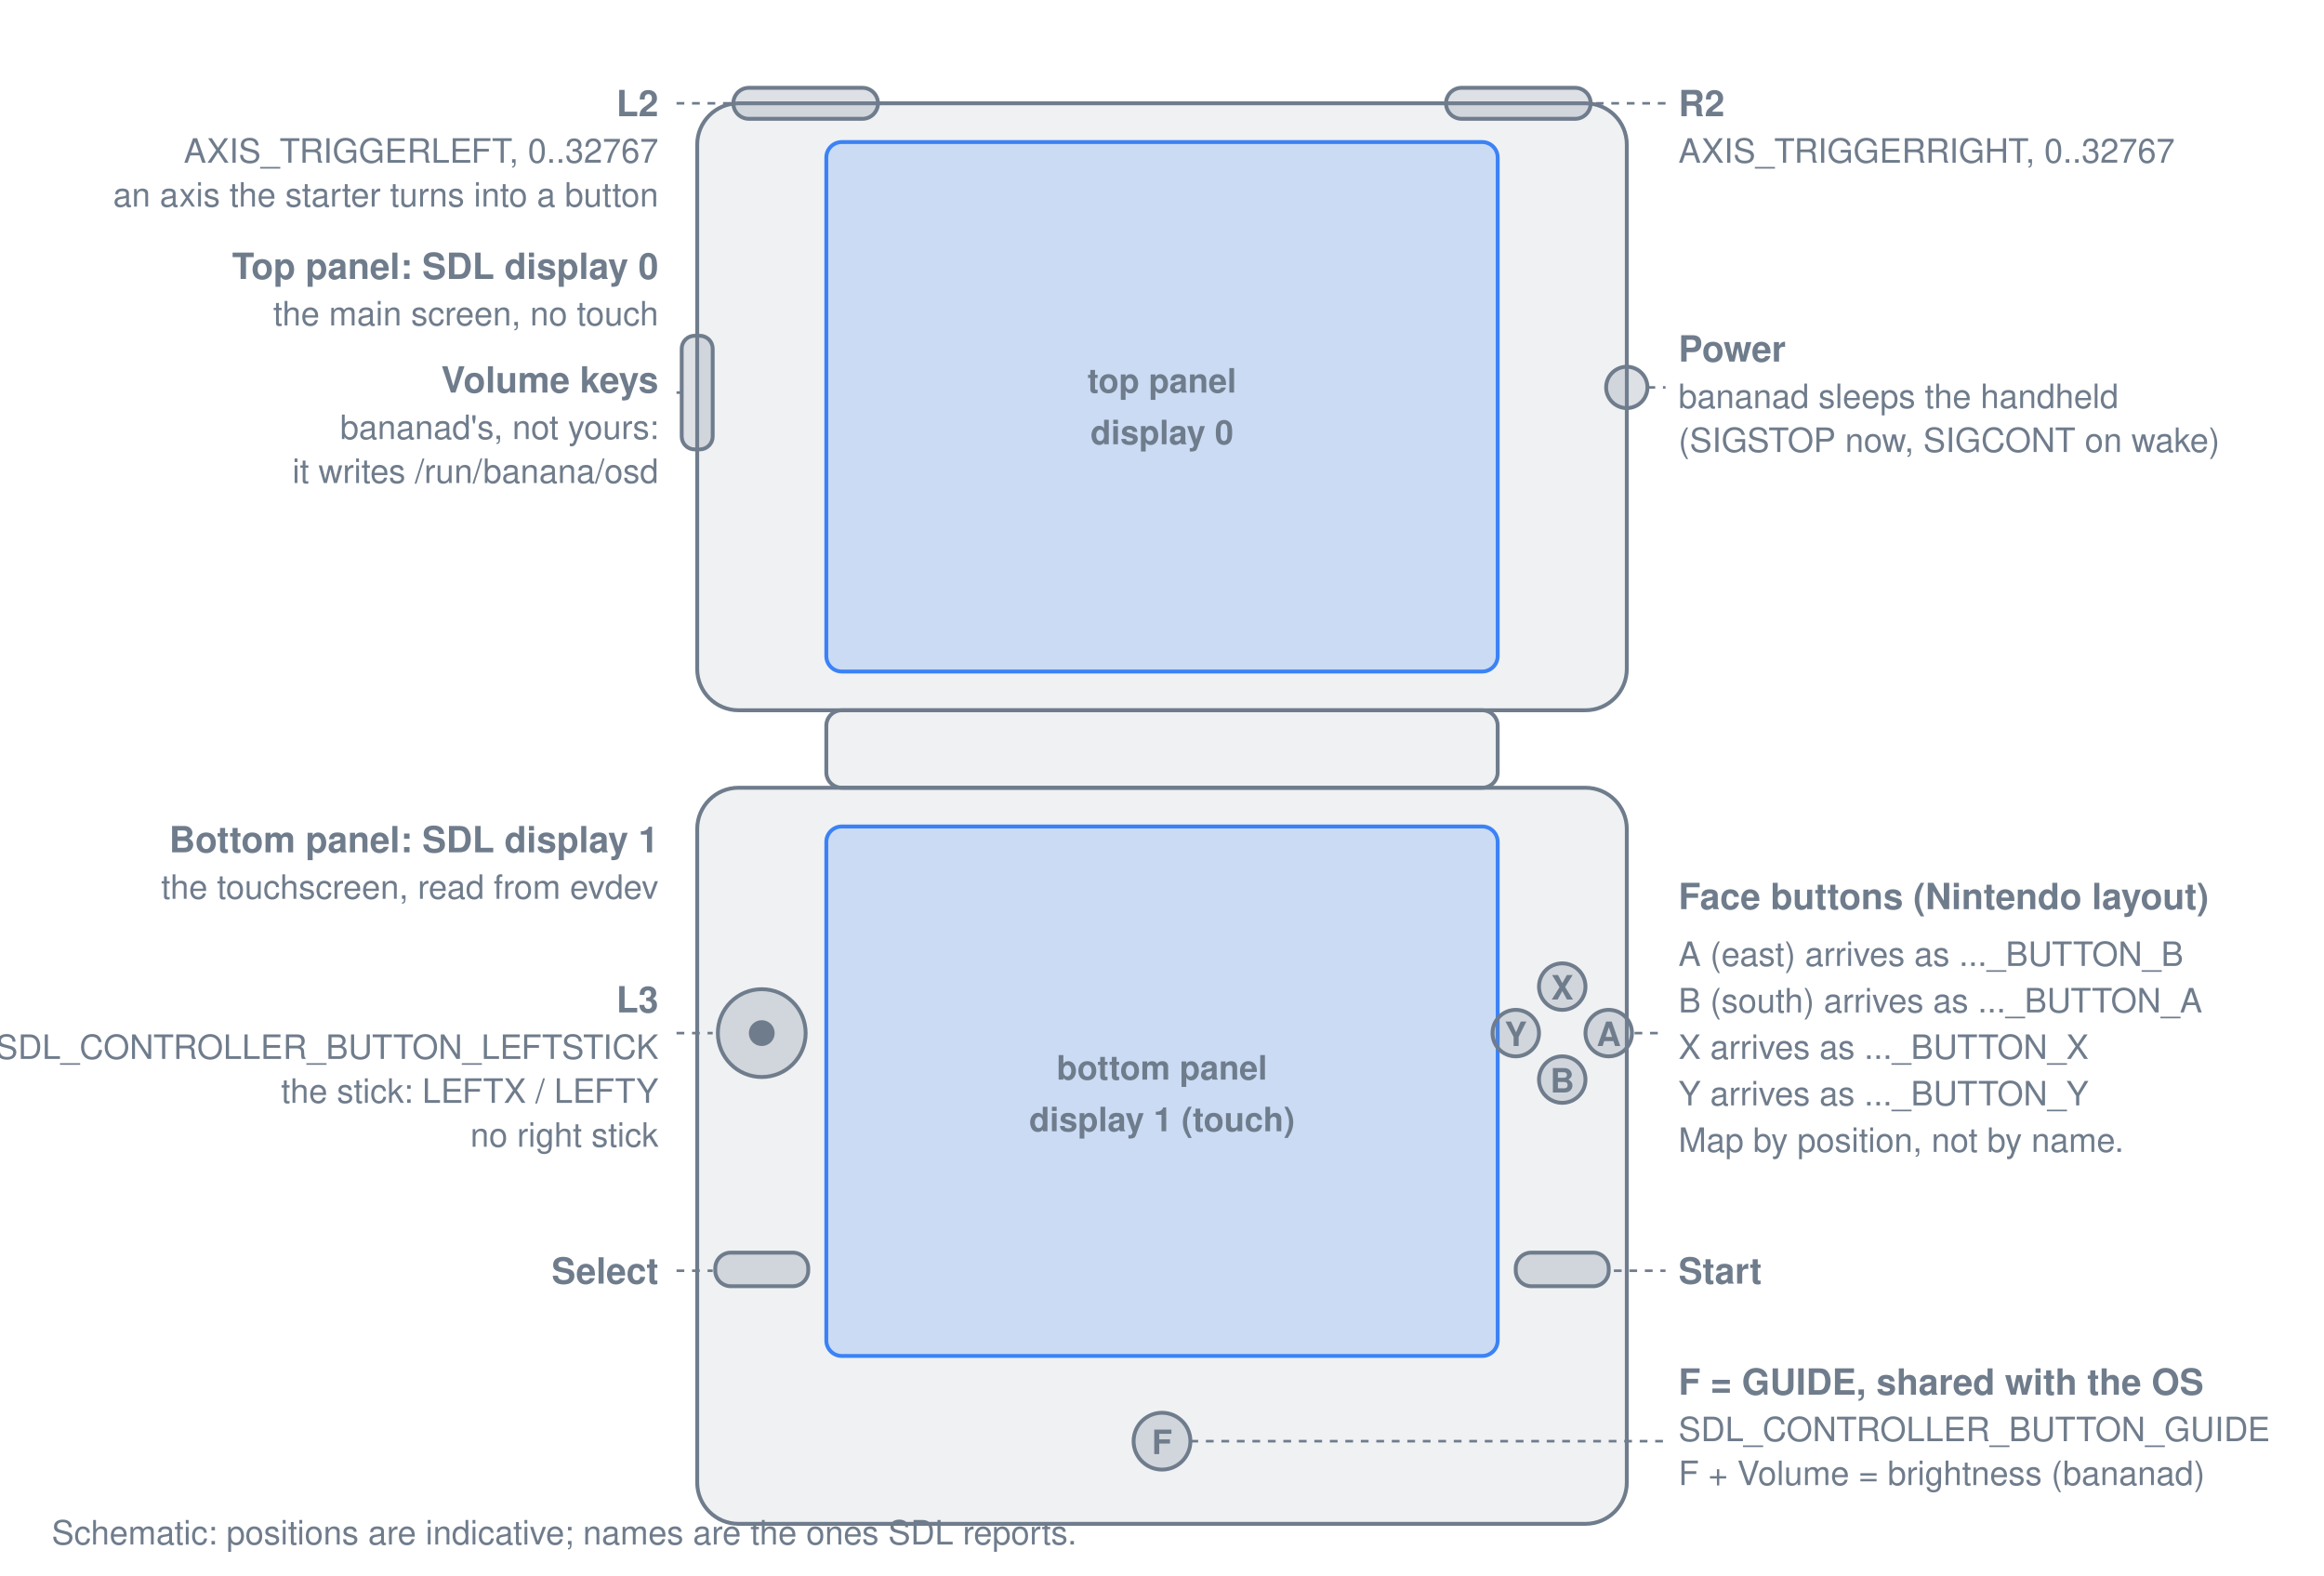
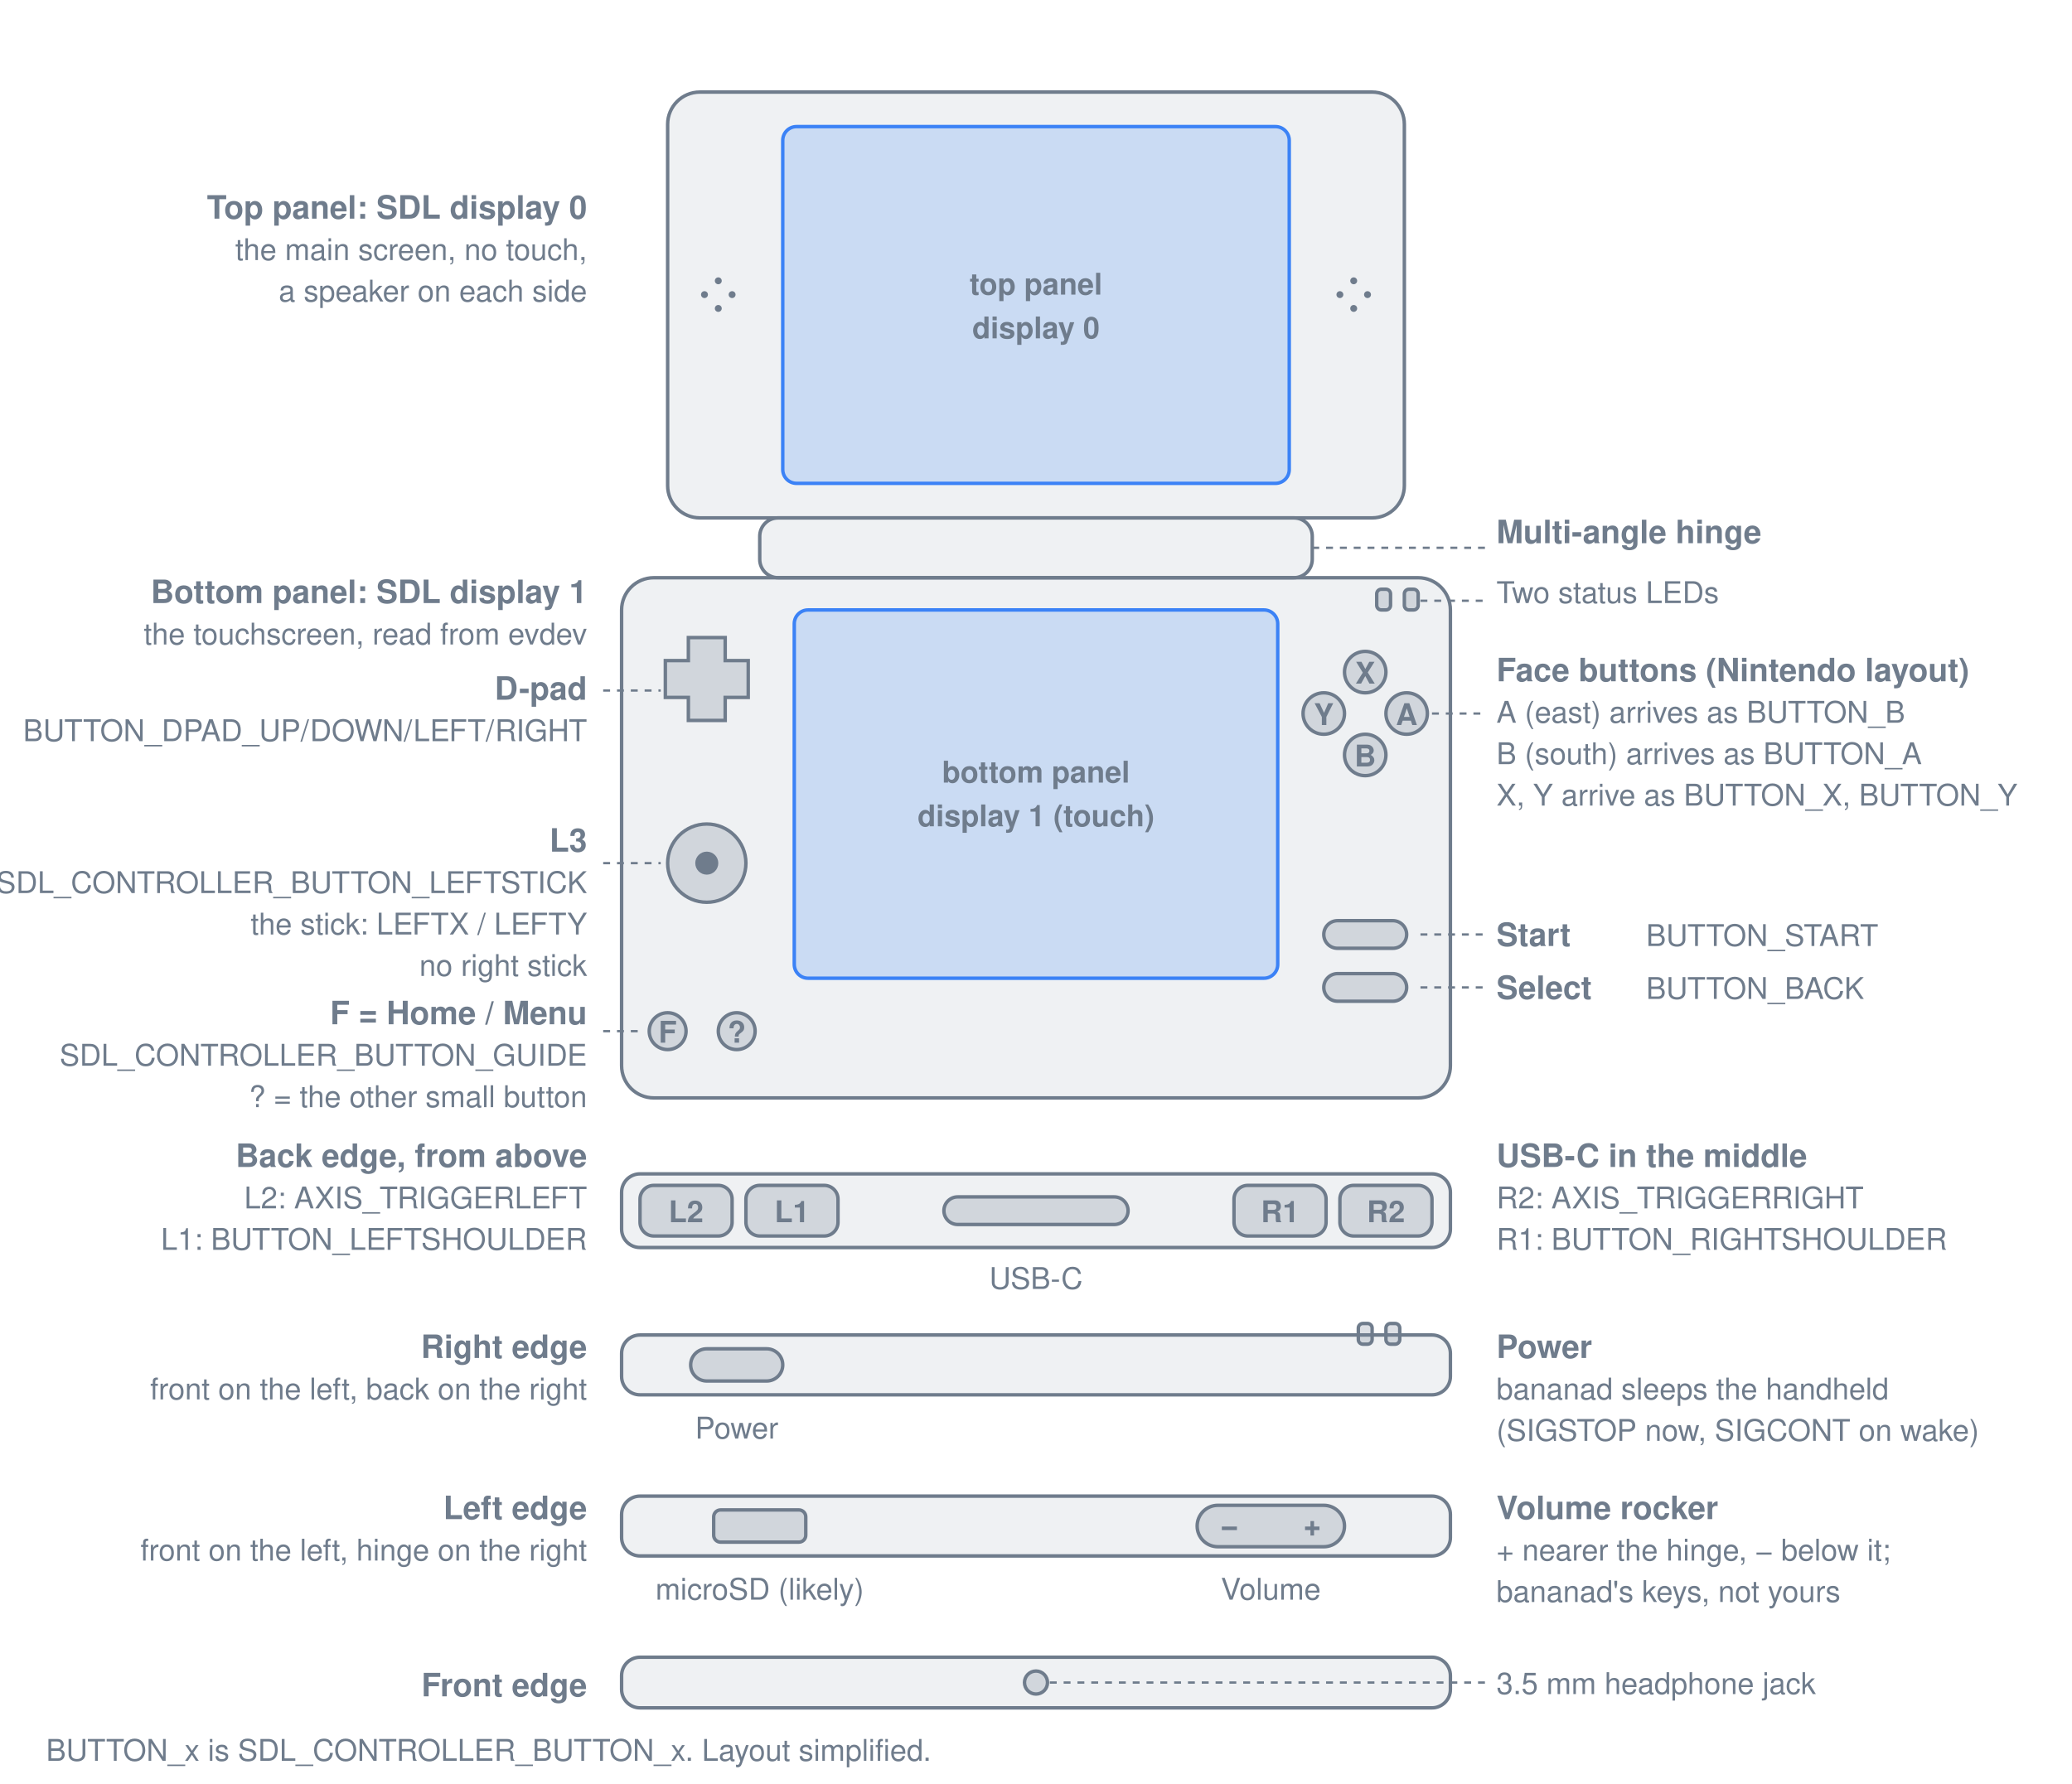
- <svg xmlns="http://www.w3.org/2000/svg" viewBox="0 0 900 610" width="900" height="610" role="img" aria-labelledby="t d">
+ <svg xmlns="http://www.w3.org/2000/svg" viewBox="0 0 900 775" width="900" height="775" role="img" aria-labelledby="t d">
  <style>
text{font:13px -apple-system,BlinkMacSystemFont,"Segoe UI",Helvetica,Arial,sans-serif;fill:#6f7c8c}
.b{font-weight:600;font-size:14px}
.body{fill:#78869a;fill-opacity:.12;stroke:#6f7c8c;stroke-width:1.5}
.scr{fill:#3b82f6;fill-opacity:.2;stroke:#3b82f6;stroke-width:1.5}
.key{fill:#78869a;fill-opacity:.25;stroke:#6f7c8c;stroke-width:1.5}
.ln{stroke:#6f7c8c;stroke-width:1;fill:none;stroke-dasharray:3 3}
.k{text-anchor:middle;font-weight:600;font-size:13px}
+ .m{text-anchor:middle}
.r{text-anchor:end}
+ .dot{fill:#6f7c8c}
</style>
-   <rect class="body" x="270" y="40" width="360" height="235" rx="16" />
-   <rect class="scr" x="320" y="55" width="260" height="205" rx="6" />
-   <text class="k" x="450" y="152">top panel</text>
-   <text class="k" x="450" y="172">display 0</text>
-   <rect class="body" x="320" y="275" width="260" height="30" rx="6" />
-   <rect class="body" x="270" y="305" width="360" height="285" rx="16" />
-   <rect class="scr" x="320" y="320" width="260" height="205" rx="6" />
-   <text class="k" x="450" y="418">bottom panel</text>
-   <text class="k" x="450" y="438">display 1 (touch)</text>
-   <rect class="key" x="284" y="34" width="56" height="12" rx="6" />
-   <rect class="key" x="560" y="34" width="56" height="12" rx="6" />
-   <rect class="key" x="264" y="130" width="12" height="44" rx="5" />
-   <circle class="key" cx="630" cy="150" r="8" />
-   <circle class="key" cx="295" cy="400" r="17" />
-   <circle cx="295" cy="400" r="5" fill="#6f7c8c" />
-   <rect class="key" x="277" y="485" width="36" height="13" rx="6" />
-   <circle class="key" cx="605" cy="382" r="9" />
-   <text class="k" x="605" y="387">X</text>
-   <circle class="key" cx="623" cy="400" r="9" />
-   <text class="k" x="623" y="405">A</text>
-   <circle class="key" cx="605" cy="418" r="9" />
-   <text class="k" x="605" y="423">B</text>
-   <circle class="key" cx="587" cy="400" r="9" />
-   <text class="k" x="587" y="405">Y</text>
-   <rect class="key" x="587" y="485" width="36" height="13" rx="6" />
-   <circle class="key" cx="450" cy="558" r="11" />
-   <text class="k" x="450" y="563">F</text>
-   <path class="ln" d="M262 40 H284" />
-   <text class="r b" x="255" y="45">L2</text>
-   <text class="r" x="255" y="63">AXIS_TRIGGERLEFT, 0..32767</text>
-   <text class="r" x="255" y="80">an axis the starter turns into a button</text>
-   <text class="r b" x="255" y="108">Top panel: SDL display 0</text>
-   <text class="r" x="255" y="126">the main screen, no touch</text>
-   <path class="ln" d="M262 152 H264" />
-   <text class="r b" x="255" y="152">Volume keys</text>
-   <text class="r" x="255" y="170">bananad's, not yours:</text>
-   <text class="r" x="255" y="187">it writes /run/banana/osd</text>
-   <text class="r b" x="255" y="330">Bottom panel: SDL display 1</text>
-   <text class="r" x="255" y="348">the touchscreen, read from evdev</text>
-   <path class="ln" d="M262 400 H276" />
-   <text class="r b" x="255" y="392">L3</text>
-   <text class="r" x="255" y="410">SDL_CONTROLLER_BUTTON_LEFTSTICK</text>
-   <text class="r" x="255" y="427">the stick: LEFTX / LEFTY</text>
-   <text class="r" x="255" y="444">no right stick</text>
-   <path class="ln" d="M262 492 H276" />
-   <text class="r b" x="255" y="497">Select</text>
-   <path class="ln" d="M618 40 H645" />
-   <text class="b" x="650" y="45">R2</text>
-   <text x="650" y="63">AXIS_TRIGGERRIGHT, 0..32767</text>
-   <path class="ln" d="M638 150 H645" />
-   <text class="b" x="650" y="140">Power</text>
-   <text x="650" y="158">bananad sleeps the handheld</text>
-   <text x="650" y="175">(SIGSTOP now, SIGCONT on wake)</text>
-   <path class="ln" d="M633 400 H645" />
-   <text class="b" x="650" y="352">Face buttons (Nintendo layout)</text>
-   <text x="650" y="374">A (east)   arrives as ..._BUTTON_B</text>
-   <text x="650" y="392">B (south) arrives as ..._BUTTON_A</text>
-   <text x="650" y="410">X arrives as ..._BUTTON_X</text>
-   <text x="650" y="428">Y arrives as ..._BUTTON_Y</text>
-   <text x="650" y="446">Map by position, not by name.</text>
-   <path class="ln" d="M625 492 H645" />
-   <text class="b" x="650" y="497">Start</text>
-   <path class="ln" d="M461 558 H645" />
-   <text class="b" x="650" y="540">F = GUIDE, shared with the OS</text>
-   <text x="650" y="558">SDL_CONTROLLER_BUTTON_GUIDE</text>
-   <text x="650" y="575">F + Volume = brightness (bananad)</text>
-   <text x="20" y="598">Schematic: positions are indicative; names are the ones SDL reports.</text>
+   <rect class="body" x="290" y="40" width="320" height="185" rx="14" />
+   <rect class="scr" x="340" y="55" width="220" height="155" rx="6" />
+   <text class="k" x="450" y="128">top panel</text>
+   <text class="k" x="450" y="147">display 0</text>
+   <circle class="dot" cx="312" cy="122" r="1.5" />
+   <circle class="dot" cx="318" cy="128" r="1.5" />
+   <circle class="dot" cx="312" cy="134" r="1.5" />
+   <circle class="dot" cx="306" cy="128" r="1.5" />
+   <circle class="dot" cx="588" cy="122" r="1.5" />
+   <circle class="dot" cx="594" cy="128" r="1.5" />
+   <circle class="dot" cx="588" cy="134" r="1.5" />
+   <circle class="dot" cx="582" cy="128" r="1.5" />
+   <rect class="body" x="330" y="225" width="240" height="26" rx="8" />
+   <rect class="body" x="270" y="251" width="360" height="226" rx="14" />
+   <rect class="scr" x="345" y="265" width="210" height="160" rx="6" />
+   <text class="k" x="450" y="340">bottom panel</text>
+   <text class="k" x="450" y="359">display 1 (touch)</text>
+   <rect class="key" x="598" y="256" width="6" height="9" rx="2" />
+   <rect class="key" x="610" y="256" width="6" height="9" rx="2" />
+   <path class="key" d="M299 287 h16 v10 h10 v16 h-10 v10 h-16 v-10 h-10 v-16 h10 z" transform="translate(0 -10)" />
+   <circle class="key" cx="307" cy="375" r="17" />
+   <circle class="dot" cx="307" cy="375" r="5" />
+   <circle class="key" cx="290" cy="448" r="8" />
+   <text class="k" x="290" y="453">F</text>
+   <circle class="key" cx="320" cy="448" r="8" />
+   <text class="k" x="320" y="453">?</text>
+   <circle class="key" cx="593" cy="292" r="9" />
+   <text class="k" x="593" y="297">X</text>
+   <circle class="key" cx="611" cy="310" r="9" />
+   <text class="k" x="611" y="315">A</text>
+   <circle class="key" cx="593" cy="328" r="9" />
+   <text class="k" x="593" y="333">B</text>
+   <circle class="key" cx="575" cy="310" r="9" />
+   <text class="k" x="575" y="315">Y</text>
+   <rect class="key" x="575" y="400" width="36" height="12" rx="6" />
+   <rect class="key" x="575" y="423" width="36" height="12" rx="6" />
+   <text class="r b" x="255" y="95">Top panel: SDL display 0</text>
+   <text class="r" x="255" y="113">the main screen, no touch,</text>
+   <text class="r" x="255" y="131">a speaker on each side</text>
+   <text class="r b" x="255" y="262">Bottom panel: SDL display 1</text>
+   <text class="r" x="255" y="280">the touchscreen, read from evdev</text>
+   <path class="ln" d="M262 300 H287" />
+   <text class="r b" x="255" y="304">D-pad</text>
+   <text class="r" x="255" y="322">BUTTON_DPAD_UP/DOWN/LEFT/RIGHT</text>
+   <path class="ln" d="M262 375 H287" />
+   <text class="r b" x="255" y="370">L3</text>
+   <text class="r" x="255" y="388">SDL_CONTROLLER_BUTTON_LEFTSTICK</text>
+   <text class="r" x="255" y="406">the stick: LEFTX / LEFTY</text>
+   <text class="r" x="255" y="424">no right stick</text>
+   <path class="ln" d="M262 448 H280" />
+   <text class="r b" x="255" y="445">F = Home / Menu</text>
+   <text class="r" x="255" y="463">SDL_CONTROLLER_BUTTON_GUIDE</text>
+   <text class="r" x="255" y="481">? = the other small button</text>
+   <path class="ln" d="M570 238 H645" />
+   <text class="b" x="650" y="236">Multi-angle hinge</text>
+   <path class="ln" d="M617 261 H645" />
+   <text x="650" y="262">Two status LEDs</text>
+   <path class="ln" d="M622 310 H645" />
+   <text class="b" x="650" y="296">Face buttons (Nintendo layout)</text>
+   <text x="650" y="314">A (east)   arrives as BUTTON_B</text>
+   <text x="650" y="332">B (south) arrives as BUTTON_A</text>
+   <text x="650" y="350">X, Y arrive as BUTTON_X, BUTTON_Y</text>
+   <path class="ln" d="M617 406 H645" />
+   <text class="b" x="650" y="411">Start</text>
+   <text x="715" y="411">BUTTON_START</text>
+   <path class="ln" d="M617 429 H645" />
+   <text class="b" x="650" y="434">Select</text>
+   <text x="715" y="434">BUTTON_BACK</text>
+   <text class="r b" x="255" y="507">Back edge, from above</text>
+   <text class="r" x="255" y="525">L2: AXIS_TRIGGERLEFT</text>
+   <text class="r" x="255" y="543">L1: BUTTON_LEFTSHOULDER</text>
+   <rect class="body" x="270" y="510" width="360" height="32" rx="8" />
+   <rect class="key" x="278" y="515" width="40" height="22" rx="6" />
+   <text class="k" x="298" y="531">L2</text>
+   <rect class="key" x="324" y="515" width="40" height="22" rx="6" />
+   <text class="k" x="344" y="531">L1</text>
+   <rect class="key" x="410" y="520" width="80" height="12" rx="6" />
+   <text class="k" x="450" y="560" style="font-weight:400">USB-C</text>
+   <rect class="key" x="536" y="515" width="40" height="22" rx="6" />
+   <text class="k" x="556" y="531">R1</text>
+   <rect class="key" x="582" y="515" width="40" height="22" rx="6" />
+   <text class="k" x="602" y="531">R2</text>
+   <text class="b" x="650" y="507">USB-C in the middle</text>
+   <text x="650" y="525">R2: AXIS_TRIGGERRIGHT</text>
+   <text x="650" y="543">R1: BUTTON_RIGHTSHOULDER</text>
+   <text class="r b" x="255" y="590">Right edge</text>
+   <text class="r" x="255" y="608">front on the left, back on the right</text>
+   <rect class="body" x="270" y="580" width="360" height="26" rx="8" />
+   <rect class="key" x="300" y="586" width="40" height="14" rx="7" />
+   <rect class="key" x="590" y="575" width="6" height="9" rx="2" />
+   <rect class="key" x="602" y="575" width="6" height="9" rx="2" />
+   <text class="m" x="320" y="625">Power</text>
+   <text class="b" x="650" y="590">Power</text>
+   <text x="650" y="608">bananad sleeps the handheld</text>
+   <text x="650" y="626">(SIGSTOP now, SIGCONT on wake)</text>
+   <text class="r b" x="255" y="660">Left edge</text>
+   <text class="r" x="255" y="678">front on the left, hinge on the right</text>
+   <rect class="body" x="270" y="650" width="360" height="26" rx="8" />
+   <rect class="key" x="310" y="656" width="40" height="14" rx="3" />
+   <rect class="key" x="520" y="654" width="64" height="18" rx="9" />
+   <text class="k" x="534" y="667">−</text>
+   <text class="k" x="570" y="667">+</text>
+   <text class="m" x="330" y="695">microSD (likely)</text>
+   <text class="m" x="552" y="695">Volume</text>
+   <text class="b" x="650" y="660">Volume rocker</text>
+   <text x="650" y="678">+ nearer the hinge, − below it;</text>
+   <text x="650" y="696">bananad's keys, not yours</text>
+   <text class="r b" x="255" y="737">Front edge</text>
+   <rect class="body" x="270" y="720" width="360" height="22" rx="8" />
+   <circle class="key" cx="450" cy="731" r="5" />
+   <path class="ln" d="M456 731 H645" />
+   <text x="650" y="736">3.5 mm headphone jack</text>
+   <text x="20" y="765">BUTTON_x is SDL_CONTROLLER_BUTTON_x. Layout simplified.</text>
</svg>
